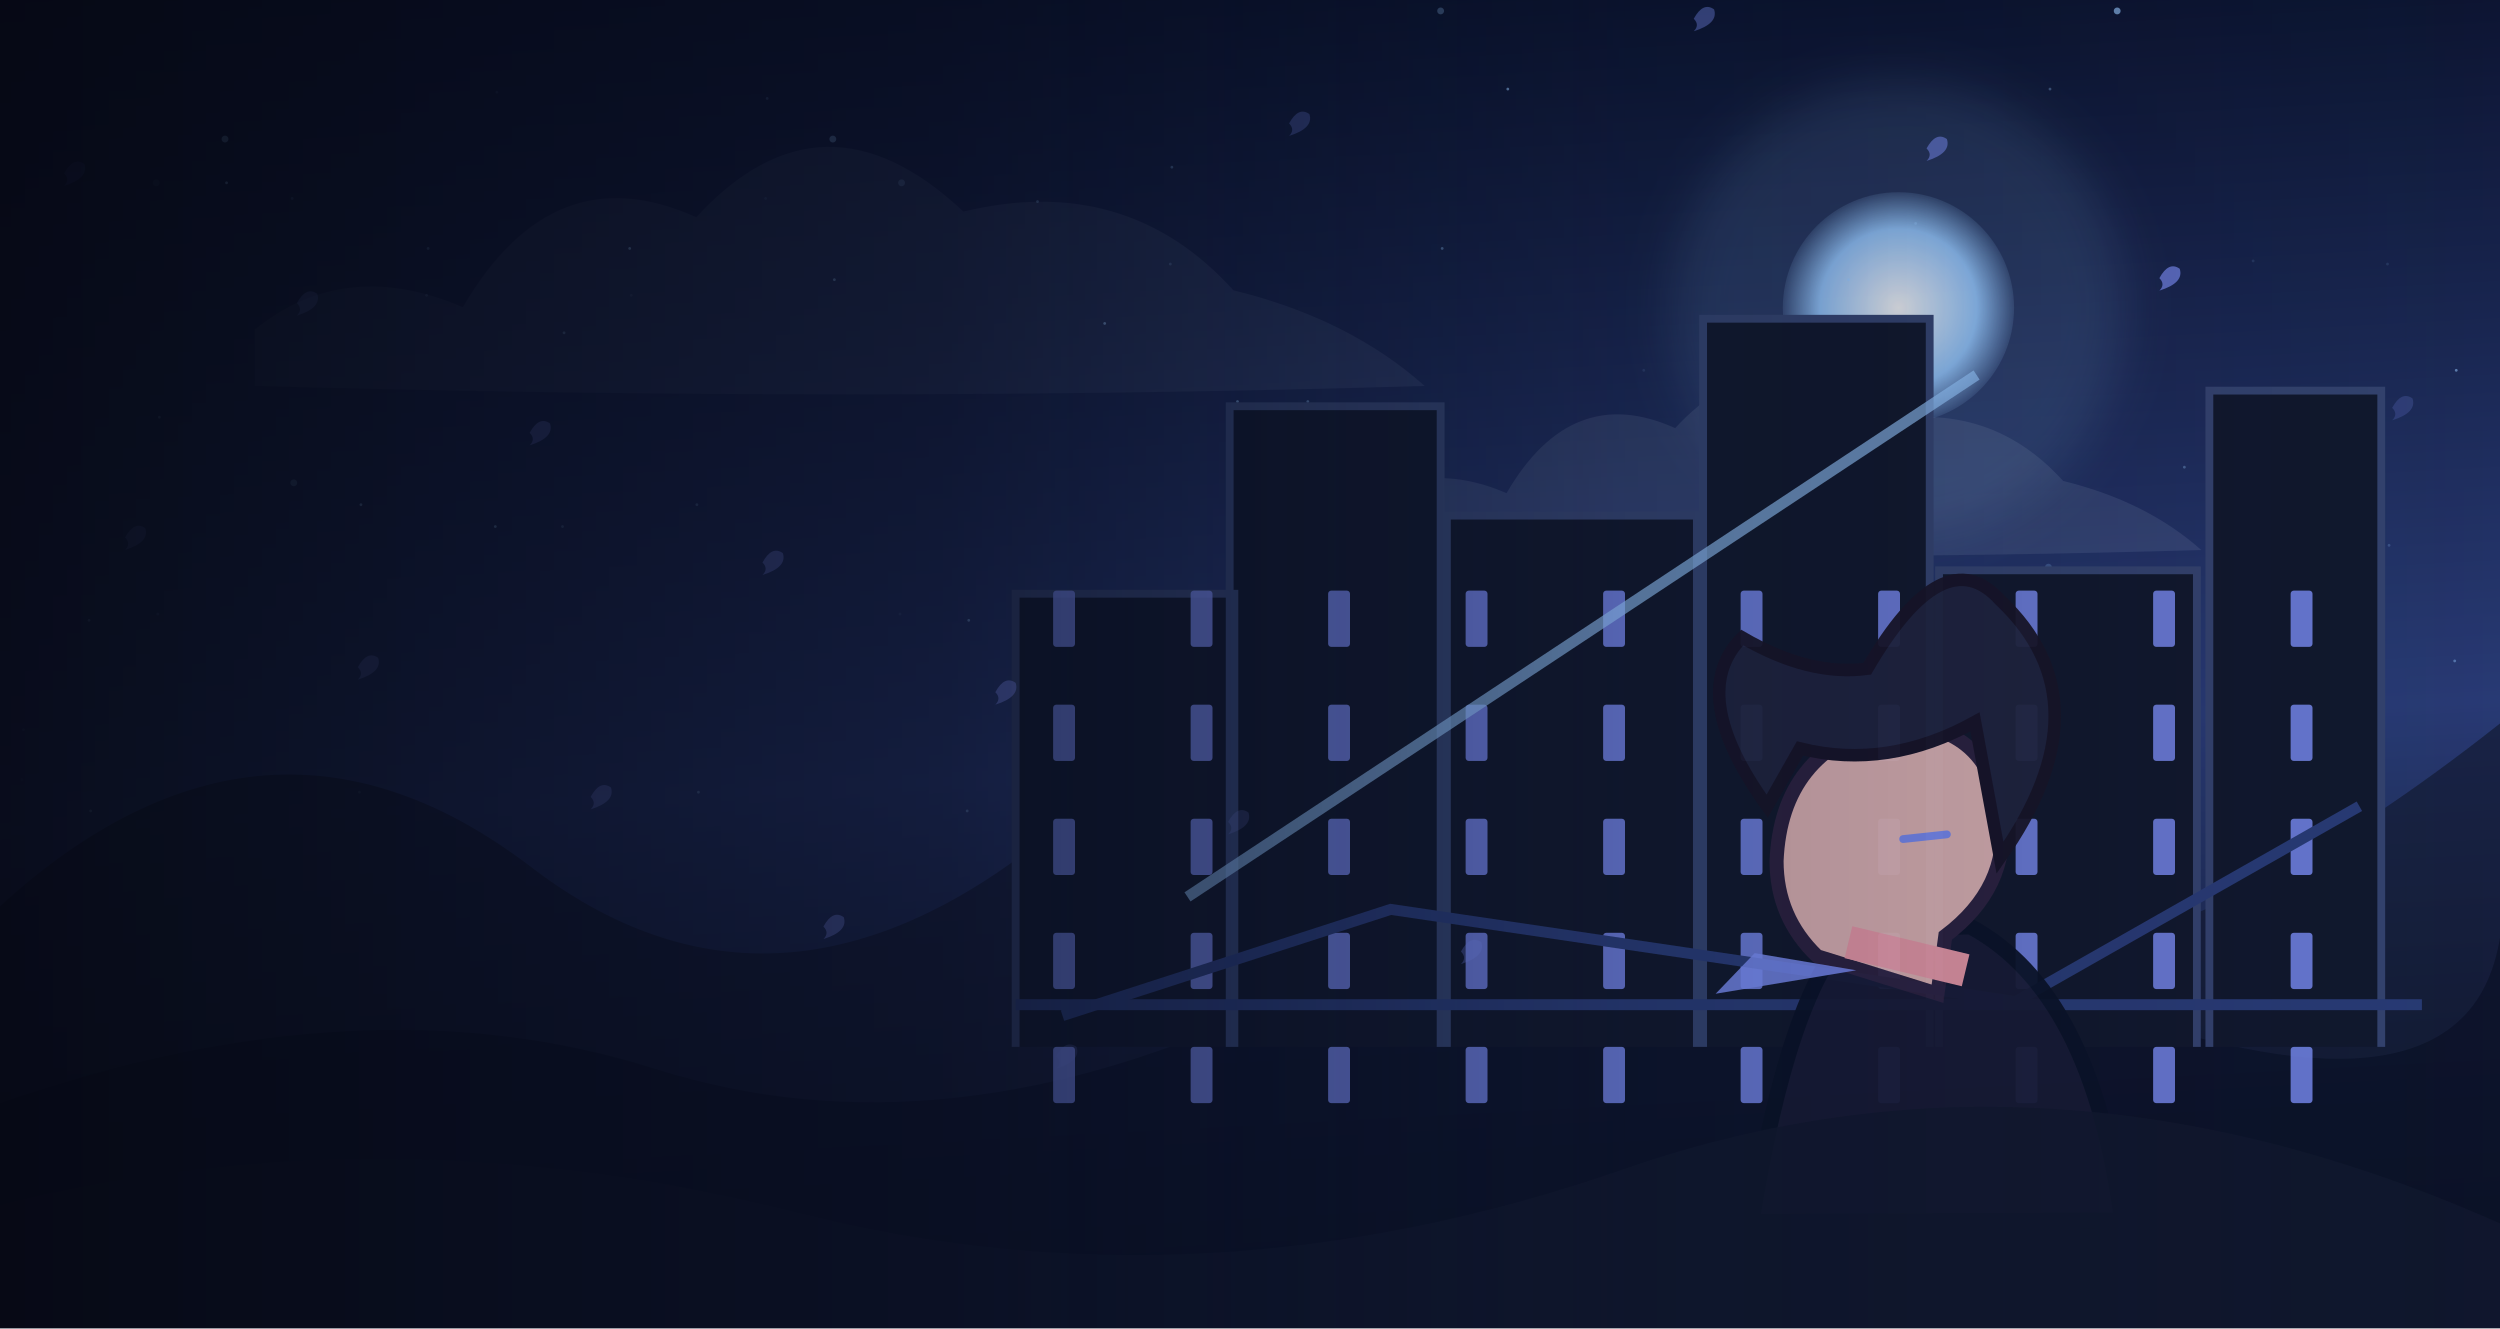
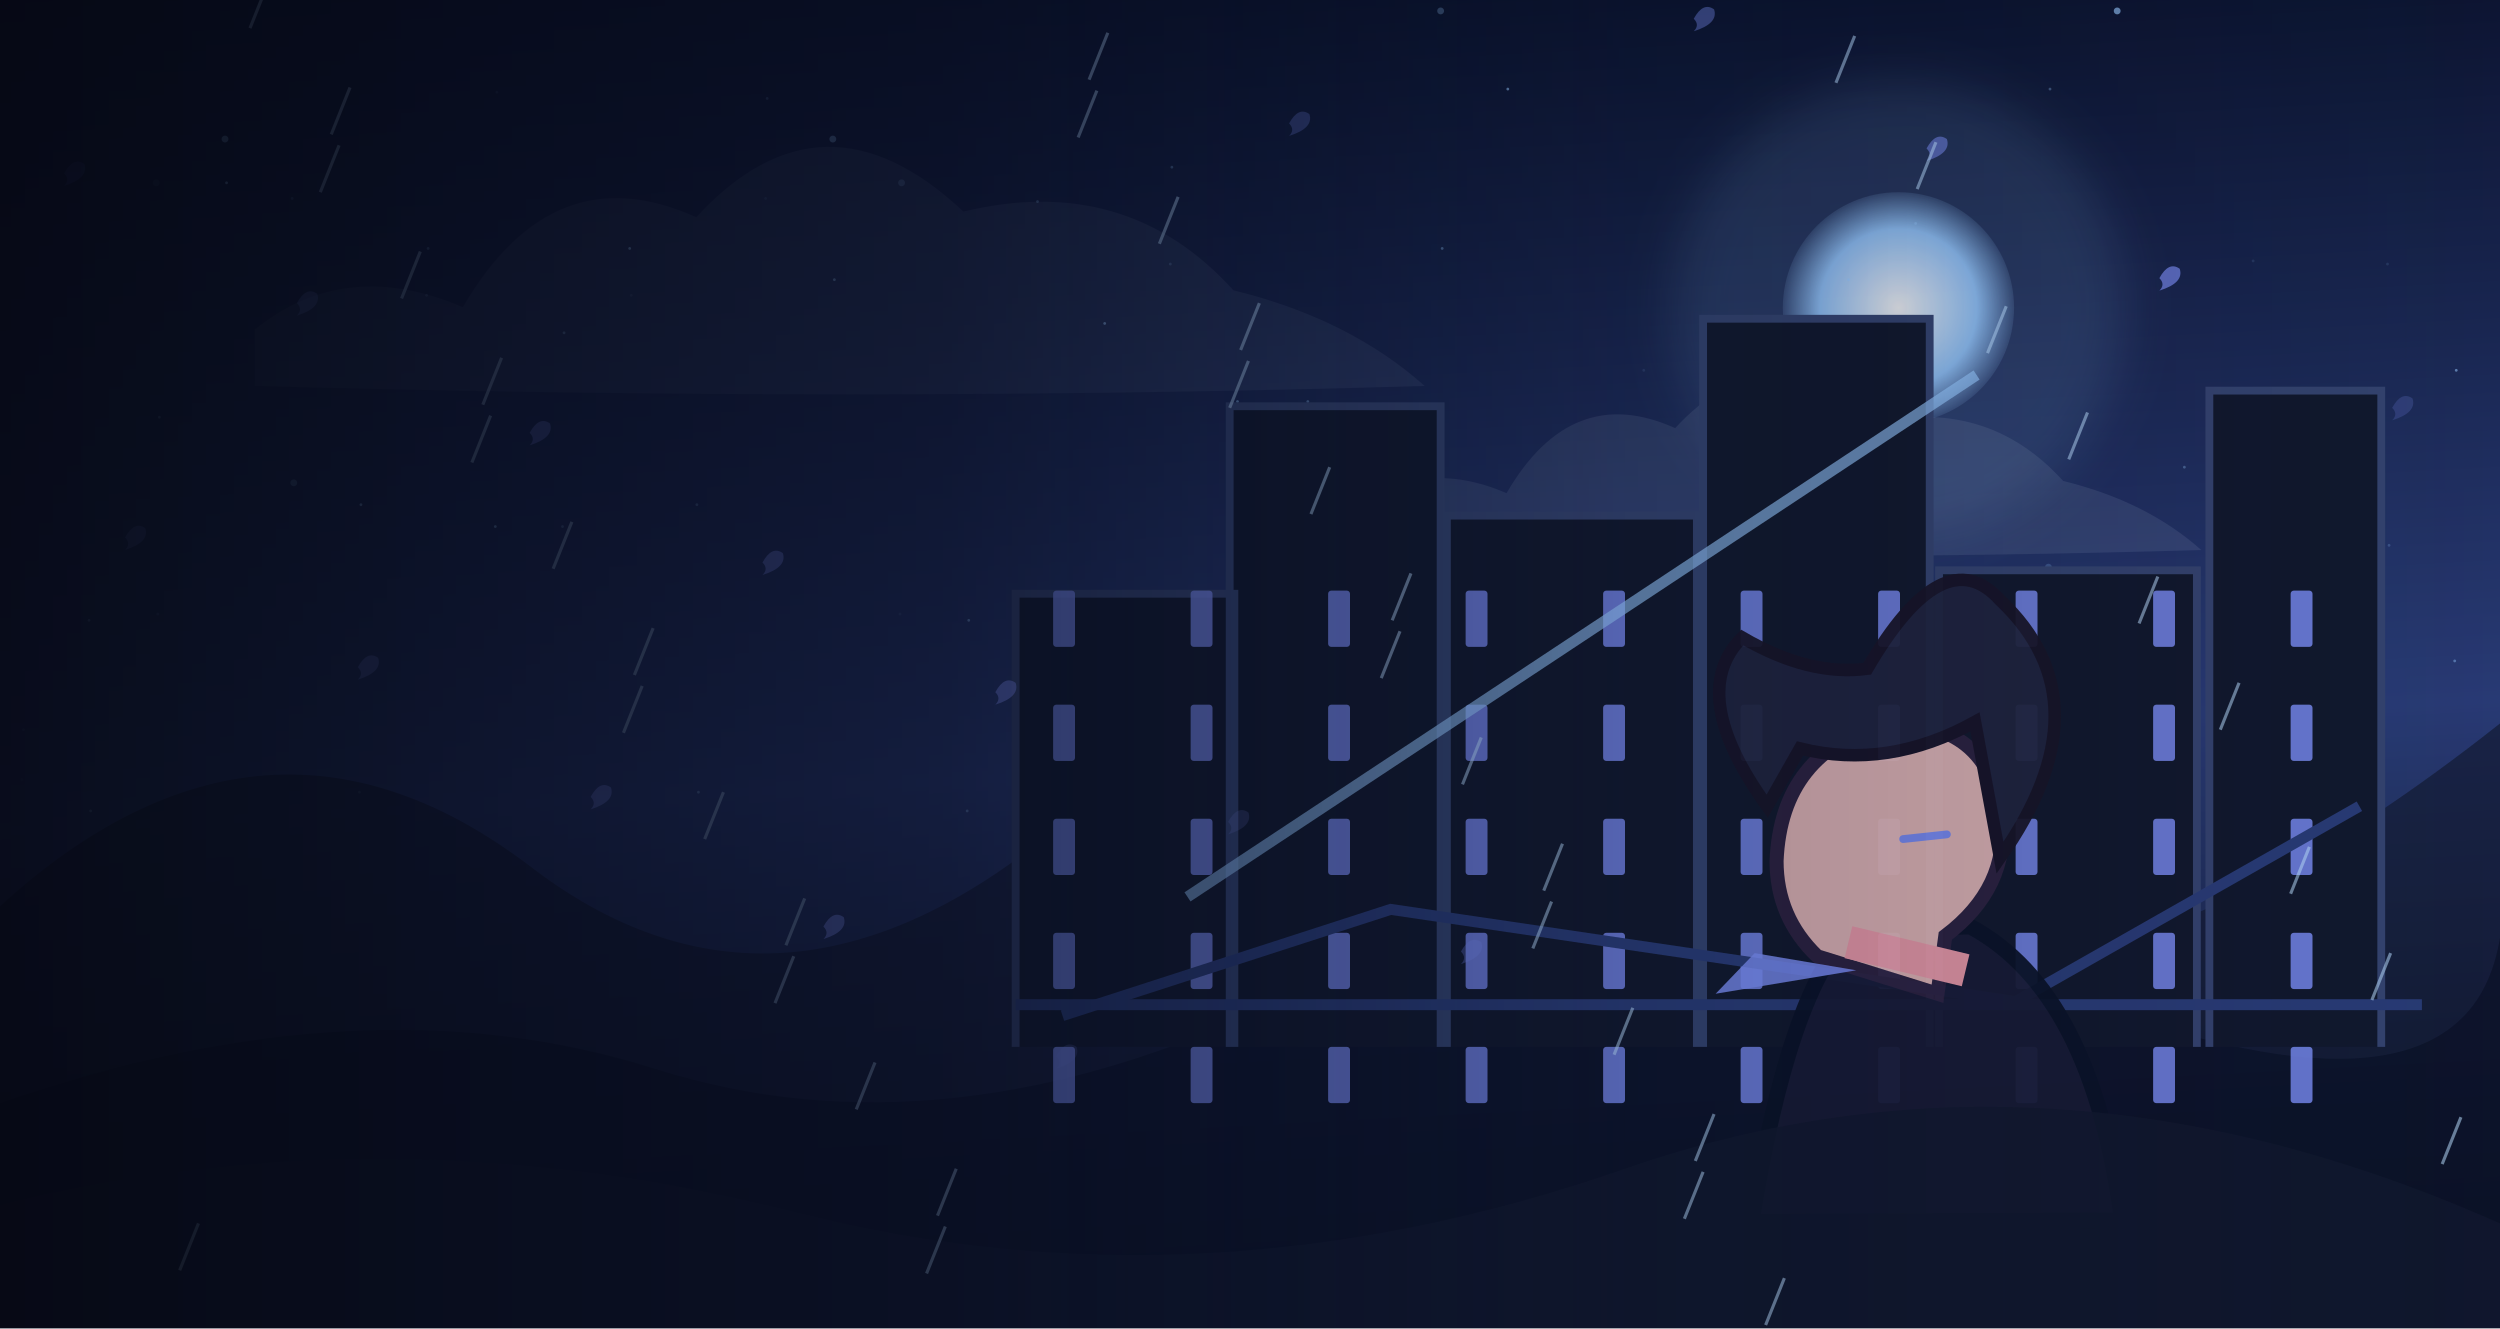
- <svg xmlns="http://www.w3.org/2000/svg" viewBox="0 0 1600 850" role="img" aria-label="Metrópole sob chuva">
+ <svg xmlns="http://www.w3.org/2000/svg" viewBox="0 0 1600 850" role="img" aria-label="Metrópole sob chuva" data-cenario-arte="2">
  <defs>
    <linearGradient id="sky" x2=".1" y2="1">
      <stop stop-color="#070e25" />
      <stop offset=".62" stop-color="#293b76" />
      <stop offset="1" stop-color="#11182e" />
    </linearGradient>
    <radialGradient id="moon">
      <stop stop-color="#ffffff" />
      <stop offset=".68" stop-color="#97caff" />
      <stop offset="1" stop-color="#97caff" stop-opacity=".15" />
    </radialGradient>
    <linearGradient id="dark">
      <stop stop-color="#050813" stop-opacity=".91" />
      <stop offset=".38" stop-color="#080d20" stop-opacity=".64" />
      <stop offset=".65" stop-color="#070f25" stop-opacity=".2" />
      <stop offset="1" stop-color="#060e24" stop-opacity=".02" />
    </linearGradient>
    <filter id="blur">
      <feGaussianBlur stdDeviation="15" />
    </filter>
    <filter id="glow">
      <feGaussianBlur stdDeviation="4" />
    </filter>
  </defs>
+   <style>/* Ciclos fechados: os extremos coincidem ou ficam invisíveis antes do reinício. */
+ .cena-02-nuvens-vivas{animation:cena-02-nuvens 24s ease-in-out infinite}
+ .cena-02-particula-viva{animation:cena-02-particulas 9s ease-in-out infinite;transform-box:fill-box;transform-origin:center}
+ @keyframes cena-02-nuvens{0%,100%{transform:translateX(-22px)}50%{transform:translateX(28px)}}
+ @keyframes cena-02-particulas{0%,100%{transform:translate(0,0) rotate(-5deg)}50%{transform:translate(22px,36px) rotate(22deg)}}
+ .cena-02-gota-chuva{animation:cena-02-chuva 1.7s linear infinite}
+ .cena-02-janelas-neon{animation:cena-02-neon 6s ease-in-out infinite}
+ @keyframes cena-02-chuva{0%{transform:translate(18px,-45px);opacity:0}15%,80%{opacity:.8}100%{transform:translate(-62px,155px);opacity:0}}
+ @keyframes cena-02-neon{0%,100%{opacity:.6}50%{opacity:1}}
+ @media(prefers-reduced-motion:reduce){svg[data-cenario-arte="2"] *{animation:none!important;transition:none!important}}
+ </style>
  <rect width="1600" height="850" fill="url(#sky)" />
  <circle cx="1215" cy="197" r="145" fill="#97caff" opacity=".13" filter="url(#blur)" />
  <circle cx="1215" cy="197" r="74" fill="url(#moon)" opacity=".9" />
  <circle cx="100" cy="117" r="2.2" fill="#97caff" opacity="0.12" />
  <circle cx="273" cy="189" r="0.9" fill="#97caff" opacity="0.22" />
  <circle cx="446" cy="323" r="0.9" fill="#97caff" opacity="0.33" />
  <circle cx="619" cy="519" r="0.9" fill="#97caff" opacity="0.43" />
  <circle cx="792" cy="257" r="0.9" fill="#97caff" opacity="0.54" />
  <circle cx="965" cy="57" r="0.9" fill="#97caff" opacity="0.65" />
  <circle cx="1138" cy="439" r="0.9" fill="#97caff" opacity="0.12" />
  <circle cx="1311" cy="363" r="2.2" fill="#97caff" opacity="0.22" />
  <circle cx="1484" cy="349" r="0.9" fill="#97caff" opacity="0.33" />
  <circle cx="57" cy="397" r="0.9" fill="#97caff" opacity="0.43" />
  <circle cx="230" cy="507" r="0.9" fill="#97caff" opacity="0.54" />
  <circle cx="403" cy="159" r="0.9" fill="#97caff" opacity="0.65" />
  <circle cx="576" cy="393" r="0.9" fill="#97caff" opacity="0.12" />
  <circle cx="749" cy="169" r="0.9" fill="#97caff" opacity="0.22" />
  <circle cx="922" cy="7" r="2.2" fill="#97caff" opacity="0.33" />
  <circle cx="1095" cy="427" r="0.9" fill="#97caff" opacity="0.43" />
  <circle cx="1268" cy="389" r="0.9" fill="#97caff" opacity="0.54" />
  <circle cx="1441" cy="413" r="0.9" fill="#97caff" opacity="0.65" />
  <circle cx="14" cy="499" r="0.9" fill="#97caff" opacity="0.12" />
  <circle cx="187" cy="127" r="0.9" fill="#97caff" opacity="0.22" />
  <circle cx="360" cy="337" r="0.9" fill="#97caff" opacity="0.33" />
  <circle cx="533" cy="89" r="2.2" fill="#97caff" opacity="0.43" />
  <circle cx="706" cy="423" r="0.9" fill="#97caff" opacity="0.54" />
  <circle cx="879" cy="299" r="0.9" fill="#97caff" opacity="0.65" />
  <circle cx="1052" cy="237" r="0.9" fill="#97caff" opacity="0.12" />
  <circle cx="1225" cy="237" r="0.9" fill="#97caff" opacity="0.22" />
  <circle cx="1398" cy="299" r="0.9" fill="#97caff" opacity="0.33" />
  <circle cx="1571" cy="423" r="0.9" fill="#97caff" opacity="0.43" />
  <circle cx="144" cy="89" r="2.2" fill="#97caff" opacity="0.54" />
  <circle cx="317" cy="337" r="0.9" fill="#97caff" opacity="0.65" />
  <circle cx="490" cy="127" r="0.9" fill="#97caff" opacity="0.12" />
  <circle cx="663" cy="499" r="0.9" fill="#97caff" opacity="0.22" />
  <circle cx="836" cy="413" r="0.9" fill="#97caff" opacity="0.33" />
  <circle cx="1009" cy="389" r="0.9" fill="#97caff" opacity="0.43" />
  <circle cx="1182" cy="427" r="0.9" fill="#97caff" opacity="0.54" />
  <circle cx="1355" cy="7" r="2.2" fill="#97caff" opacity="0.65" />
  <circle cx="1528" cy="169" r="0.9" fill="#97caff" opacity="0.12" />
  <circle cx="101" cy="393" r="0.9" fill="#97caff" opacity="0.22" />
  <circle cx="274" cy="159" r="0.9" fill="#97caff" opacity="0.33" />
  <circle cx="447" cy="507" r="0.9" fill="#97caff" opacity="0.43" />
  <circle cx="620" cy="397" r="0.9" fill="#97caff" opacity="0.54" />
  <circle cx="793" cy="349" r="0.9" fill="#97caff" opacity="0.65" />
  <circle cx="966" cy="363" r="2.2" fill="#97caff" opacity="0.12" />
  <circle cx="1139" cy="439" r="0.9" fill="#97caff" opacity="0.22" />
  <circle cx="1312" cy="57" r="0.9" fill="#97caff" opacity="0.33" />
  <circle cx="1485" cy="257" r="0.9" fill="#97caff" opacity="0.43" />
  <circle cx="58" cy="519" r="0.9" fill="#97caff" opacity="0.54" />
  <circle cx="231" cy="323" r="0.9" fill="#97caff" opacity="0.65" />
  <circle cx="404" cy="189" r="0.9" fill="#97caff" opacity="0.12" />
  <circle cx="577" cy="117" r="2.2" fill="#97caff" opacity="0.22" />
  <circle cx="750" cy="107" r="0.9" fill="#97caff" opacity="0.33" />
  <circle cx="923" cy="159" r="0.9" fill="#97caff" opacity="0.43" />
  <circle cx="1096" cy="273" r="0.9" fill="#97caff" opacity="0.54" />
  <circle cx="1269" cy="449" r="0.9" fill="#97caff" opacity="0.65" />
  <circle cx="1442" cy="167" r="0.9" fill="#97caff" opacity="0.12" />
  <circle cx="15" cy="467" r="0.9" fill="#97caff" opacity="0.22" />
  <circle cx="188" cy="309" r="2.2" fill="#97caff" opacity="0.33" />
  <circle cx="361" cy="213" r="0.9" fill="#97caff" opacity="0.43" />
  <circle cx="534" cy="179" r="0.9" fill="#97caff" opacity="0.54" />
  <circle cx="707" cy="207" r="0.9" fill="#97caff" opacity="0.65" />
  <circle cx="880" cy="297" r="0.9" fill="#97caff" opacity="0.12" />
  <circle cx="1053" cy="449" r="0.9" fill="#97caff" opacity="0.22" />
  <circle cx="1226" cy="143" r="0.9" fill="#97caff" opacity="0.33" />
  <circle cx="1399" cy="419" r="2.2" fill="#97caff" opacity="0.43" />
  <circle cx="1572" cy="237" r="0.9" fill="#97caff" opacity="0.54" />
  <circle cx="145" cy="117" r="0.9" fill="#97caff" opacity="0.65" />
  <circle cx="318" cy="59" r="0.9" fill="#97caff" opacity="0.12" />
  <circle cx="491" cy="63" r="0.9" fill="#97caff" opacity="0.22" />
  <circle cx="664" cy="129" r="0.9" fill="#97caff" opacity="0.33" />
  <circle cx="837" cy="257" r="0.9" fill="#97caff" opacity="0.43" />
  <circle cx="1010" cy="447" r="2.2" fill="#97caff" opacity="0.54" />
  <circle cx="1183" cy="179" r="0.9" fill="#97caff" opacity="0.65" />
  <circle cx="1356" cy="493" r="0.9" fill="#97caff" opacity="0.12" />
  <circle cx="1529" cy="349" r="0.9" fill="#97caff" opacity="0.22" />
  <circle cx="102" cy="267" r="0.9" fill="#97caff" opacity="0.33" />
-   <g opacity=".22">
+   <g opacity=".22" class="cena-02-nuvens-vivas">
    <g transform="translate(469 175) scale(1.8)" opacity="0.35" fill="#d6e6ff">
      <path d="M-170 20 Q-138 -6 -96 12 Q-64 -43 -13 -20 Q32 -69 82 -22 Q140 -36 178 6 Q219 16 246 40 Q45 46 -170 40Z" />
    </g>
    <g transform="translate(1089 300) scale(1.3)" opacity="0.45" fill="#d6e6ff">
      <path d="M-170 20 Q-138 -6 -96 12 Q-64 -43 -13 -20 Q32 -69 82 -22 Q140 -36 178 6 Q219 16 246 40 Q45 46 -170 40Z" />
    </g>
  </g>
  <path d="M0 580Q170 425 340 555T700 509Q930 360 1100 542T1600 463V850H0Z" fill="#11182e" opacity=".64" />
  <path d="M0 706Q233 625 419 684T820 640Q1140 576 1360 650T1600 600V850H0Z" fill="#080f24" opacity=".62" />
  <g transform="translate(650 170)">
    <g fill="#11182d" stroke="#34436f" stroke-width="5">
      <path d="M0 500V210h140v290M137 500V90h135v410M276 500V160h160v340M440 500V34h145v466M591 500V195h165v305M764 500V80h110v420" />
    </g>
-     <g fill="#7b8df5" opacity=".83">
+     <g fill="#7b8df5" opacity=".83" class="cena-02-janelas-neon">
      <rect x="24" y="208" width="14" height="36" rx="2" />
      <rect x="112" y="208" width="14" height="36" rx="2" />
      <rect x="200" y="208" width="14" height="36" rx="2" />
      <rect x="288" y="208" width="14" height="36" rx="2" />
      <rect x="376" y="208" width="14" height="36" rx="2" />
      <rect x="464" y="208" width="14" height="36" rx="2" />
      <rect x="552" y="208" width="14" height="36" rx="2" />
      <rect x="640" y="208" width="14" height="36" rx="2" />
      <rect x="728" y="208" width="14" height="36" rx="2" />
      <rect x="816" y="208" width="14" height="36" rx="2" />
      <rect x="24" y="281" width="14" height="36" rx="2" />
      <rect x="112" y="281" width="14" height="36" rx="2" />
      <rect x="200" y="281" width="14" height="36" rx="2" />
      <rect x="288" y="281" width="14" height="36" rx="2" />
      <rect x="376" y="281" width="14" height="36" rx="2" />
      <rect x="464" y="281" width="14" height="36" rx="2" />
      <rect x="552" y="281" width="14" height="36" rx="2" />
      <rect x="640" y="281" width="14" height="36" rx="2" />
      <rect x="728" y="281" width="14" height="36" rx="2" />
      <rect x="816" y="281" width="14" height="36" rx="2" />
      <rect x="24" y="354" width="14" height="36" rx="2" />
      <rect x="112" y="354" width="14" height="36" rx="2" />
      <rect x="200" y="354" width="14" height="36" rx="2" />
      <rect x="288" y="354" width="14" height="36" rx="2" />
      <rect x="376" y="354" width="14" height="36" rx="2" />
      <rect x="464" y="354" width="14" height="36" rx="2" />
      <rect x="552" y="354" width="14" height="36" rx="2" />
      <rect x="640" y="354" width="14" height="36" rx="2" />
      <rect x="728" y="354" width="14" height="36" rx="2" />
      <rect x="816" y="354" width="14" height="36" rx="2" />
      <rect x="24" y="427" width="14" height="36" rx="2" />
      <rect x="112" y="427" width="14" height="36" rx="2" />
      <rect x="200" y="427" width="14" height="36" rx="2" />
      <rect x="288" y="427" width="14" height="36" rx="2" />
      <rect x="376" y="427" width="14" height="36" rx="2" />
      <rect x="464" y="427" width="14" height="36" rx="2" />
      <rect x="552" y="427" width="14" height="36" rx="2" />
      <rect x="640" y="427" width="14" height="36" rx="2" />
      <rect x="728" y="427" width="14" height="36" rx="2" />
      <rect x="816" y="427" width="14" height="36" rx="2" />
      <rect x="24" y="500" width="14" height="36" rx="2" />
      <rect x="112" y="500" width="14" height="36" rx="2" />
      <rect x="200" y="500" width="14" height="36" rx="2" />
      <rect x="288" y="500" width="14" height="36" rx="2" />
      <rect x="376" y="500" width="14" height="36" rx="2" />
      <rect x="464" y="500" width="14" height="36" rx="2" />
      <rect x="552" y="500" width="14" height="36" rx="2" />
      <rect x="640" y="500" width="14" height="36" rx="2" />
      <rect x="728" y="500" width="14" height="36" rx="2" />
      <rect x="816" y="500" width="14" height="36" rx="2" />
    </g>
    <path d="M110 404L615 70" stroke="#97caff" stroke-width="7" opacity=".65" />
    <g stroke="#293b76" stroke-width="7" fill="none">
      <path d="M0 473H900" />
      <path d="M30 480l210 -68 400 59 220 -125" />
    </g>
  </g>
  <g transform="translate(1213 535)" opacity=".94">
    <path d="M-92 247q24 -148 64 -187l76 -2q78 42 97 188Z" fill="#171b35" stroke="#0a1227" stroke-width="10" />
    <path d="M-50 77q-26 -25 -26 -61q3 -70 70 -88q66 -2 74 60q5 45 -36 76l-5 37Z" fill="#e2b7b7" stroke="#2d2240" stroke-width="9" />
    <path d="M-82 -19q-52 -72 -16 -108q43 25 80 20q49 -84 85 -44q70 66 0 165L51 -73q-56 31 -112 17Z" fill="#20243f" stroke="#171427" stroke-width="8" />
    <path d="M5 2l28 -3" stroke="#7b8df5" stroke-width="5" stroke-linecap="round" />
    <path d="M-30 68l75 18" stroke="#ed9caa" stroke-width="21" />
    <path d="M-25 86l-90 15 25 -26" fill="#7b8df5" opacity=".9" />
  </g>
  <path d="M0 771Q250 710 510 776T1040 748T1600 783V850H0Z" fill="#11182e" opacity=".83" />
-   <path d="M41 111q6 -11 13 -6q3 9 -13 14q4 -4 0 -8Z" fill="#7b8df5" opacity="0.20" />
-   <path d="M190 194q6 -11 13 -6q3 9 -13 14q4 -4 0 -8Z" fill="#7b8df5" opacity="0.32" />
-   <path d="M339 277q6 -11 13 -6q3 9 -13 14q4 -4 0 -8Z" fill="#7b8df5" opacity="0.44" />
-   <path d="M488 360q6 -11 13 -6q3 9 -13 14q4 -4 0 -8Z" fill="#7b8df5" opacity="0.56" />
-   <path d="M637 443q6 -11 13 -6q3 9 -13 14q4 -4 0 -8Z" fill="#7b8df5" opacity="0.68" />
-   <path d="M786 526q6 -11 13 -6q3 9 -13 14q4 -4 0 -8Z" fill="#7b8df5" opacity="0.20" />
-   <path d="M935 609q6 -11 13 -6q3 9 -13 14q4 -4 0 -8Z" fill="#7b8df5" opacity="0.32" />
-   <path d="M1084 12q6 -11 13 -6q3 9 -13 14q4 -4 0 -8Z" fill="#7b8df5" opacity="0.44" />
-   <path d="M1233 95q6 -11 13 -6q3 9 -13 14q4 -4 0 -8Z" fill="#7b8df5" opacity="0.56" />
-   <path d="M1382 178q6 -11 13 -6q3 9 -13 14q4 -4 0 -8Z" fill="#7b8df5" opacity="0.68" />
-   <path d="M1531 261q6 -11 13 -6q3 9 -13 14q4 -4 0 -8Z" fill="#7b8df5" opacity="0.20" />
-   <path d="M80 344q6 -11 13 -6q3 9 -13 14q4 -4 0 -8Z" fill="#7b8df5" opacity="0.32" />
-   <path d="M229 427q6 -11 13 -6q3 9 -13 14q4 -4 0 -8Z" fill="#7b8df5" opacity="0.44" />
-   <path d="M378 510q6 -11 13 -6q3 9 -13 14q4 -4 0 -8Z" fill="#7b8df5" opacity="0.56" />
-   <path d="M527 593q6 -11 13 -6q3 9 -13 14q4 -4 0 -8Z" fill="#7b8df5" opacity="0.68" />
-   <path d="M676 676q6 -11 13 -6q3 9 -13 14q4 -4 0 -8Z" fill="#7b8df5" opacity="0.20" />
-   <path d="M825 79q6 -11 13 -6q3 9 -13 14q4 -4 0 -8Z" fill="#7b8df5" opacity="0.32" />
+   <path d="M41 111q6 -11 13 -6q3 9 -13 14q4 -4 0 -8Z" fill="#7b8df5" opacity="0.20" class="cena-02-particula-viva" style="animation-delay:-0.0s;animation-duration:7s" />
+   <path d="M190 194q6 -11 13 -6q3 9 -13 14q4 -4 0 -8Z" fill="#7b8df5" opacity="0.32" class="cena-02-particula-viva" style="animation-delay:-0.7s;animation-duration:8s" />
+   <path d="M339 277q6 -11 13 -6q3 9 -13 14q4 -4 0 -8Z" fill="#7b8df5" opacity="0.44" class="cena-02-particula-viva" style="animation-delay:-1.4s;animation-duration:9s" />
+   <path d="M488 360q6 -11 13 -6q3 9 -13 14q4 -4 0 -8Z" fill="#7b8df5" opacity="0.56" class="cena-02-particula-viva" style="animation-delay:-2.1s;animation-duration:10s" />
+   <path d="M637 443q6 -11 13 -6q3 9 -13 14q4 -4 0 -8Z" fill="#7b8df5" opacity="0.68" class="cena-02-particula-viva" style="animation-delay:-2.8s;animation-duration:11s" />
+   <path d="M786 526q6 -11 13 -6q3 9 -13 14q4 -4 0 -8Z" fill="#7b8df5" opacity="0.20" class="cena-02-particula-viva" style="animation-delay:-3.5s;animation-duration:7s" />
+   <path d="M935 609q6 -11 13 -6q3 9 -13 14q4 -4 0 -8Z" fill="#7b8df5" opacity="0.32" class="cena-02-particula-viva" style="animation-delay:-4.2s;animation-duration:8s" />
+   <path d="M1084 12q6 -11 13 -6q3 9 -13 14q4 -4 0 -8Z" fill="#7b8df5" opacity="0.44" class="cena-02-particula-viva" style="animation-delay:-4.9s;animation-duration:9s" />
+   <path d="M1233 95q6 -11 13 -6q3 9 -13 14q4 -4 0 -8Z" fill="#7b8df5" opacity="0.56" class="cena-02-particula-viva" style="animation-delay:-5.6s;animation-duration:10s" />
+   <path d="M1382 178q6 -11 13 -6q3 9 -13 14q4 -4 0 -8Z" fill="#7b8df5" opacity="0.68" class="cena-02-particula-viva" style="animation-delay:-6.3s;animation-duration:11s" />
+   <path d="M1531 261q6 -11 13 -6q3 9 -13 14q4 -4 0 -8Z" fill="#7b8df5" opacity="0.20" class="cena-02-particula-viva" style="animation-delay:-7.0s;animation-duration:7s" />
+   <path d="M80 344q6 -11 13 -6q3 9 -13 14q4 -4 0 -8Z" fill="#7b8df5" opacity="0.32" class="cena-02-particula-viva" style="animation-delay:-7.7s;animation-duration:8s" />
+   <path d="M229 427q6 -11 13 -6q3 9 -13 14q4 -4 0 -8Z" fill="#7b8df5" opacity="0.44" class="cena-02-particula-viva" style="animation-delay:-8.4s;animation-duration:9s" />
+   <path d="M378 510q6 -11 13 -6q3 9 -13 14q4 -4 0 -8Z" fill="#7b8df5" opacity="0.56" class="cena-02-particula-viva" style="animation-delay:-9.1s;animation-duration:10s" />
+   <path d="M527 593q6 -11 13 -6q3 9 -13 14q4 -4 0 -8Z" fill="#7b8df5" opacity="0.68" class="cena-02-particula-viva" style="animation-delay:-9.8s;animation-duration:11s" />
+   <path d="M676 676q6 -11 13 -6q3 9 -13 14q4 -4 0 -8Z" fill="#7b8df5" opacity="0.20" class="cena-02-particula-viva" style="animation-delay:-10.5s;animation-duration:7s" />
+   <path d="M825 79q6 -11 13 -6q3 9 -13 14q4 -4 0 -8Z" fill="#7b8df5" opacity="0.32" class="cena-02-particula-viva" style="animation-delay:-11.2s;animation-duration:8s" />
+   <g stroke="#b9ddff" stroke-width="2" opacity=".55">
+     <path d="M120 -80l-12 30" class="cena-02-gota-chuva" style="animation-delay:-0.00s" />
+     <path d="M217 93l-12 30" class="cena-02-gota-chuva" style="animation-delay:-0.13s" />
+     <path d="M314 266l-12 30" class="cena-02-gota-chuva" style="animation-delay:-0.26s" />
+     <path d="M411 439l-12 30" class="cena-02-gota-chuva" style="animation-delay:-0.39s" />
+     <path d="M508 612l-12 30" class="cena-02-gota-chuva" style="animation-delay:-0.52s" />
+     <path d="M605 785l-12 30" class="cena-02-gota-chuva" style="animation-delay:-0.65s" />
+     <path d="M702 58l-12 30" class="cena-02-gota-chuva" style="animation-delay:-0.78s" />
+     <path d="M799 231l-12 30" class="cena-02-gota-chuva" style="animation-delay:-0.91s" />
+     <path d="M896 404l-12 30" class="cena-02-gota-chuva" style="animation-delay:-1.04s" />
+     <path d="M993 577l-12 30" class="cena-02-gota-chuva" style="animation-delay:-1.17s" />
+     <path d="M1090 750l-12 30" class="cena-02-gota-chuva" style="animation-delay:-1.30s" />
+     <path d="M1187 23l-12 30" class="cena-02-gota-chuva" style="animation-delay:-1.43s" />
+     <path d="M1284 196l-12 30" class="cena-02-gota-chuva" style="animation-delay:-1.56s" />
+     <path d="M1381 369l-12 30" class="cena-02-gota-chuva" style="animation-delay:-1.69s" />
+     <path d="M1478 542l-12 30" class="cena-02-gota-chuva" style="animation-delay:-1.82s" />
+     <path d="M1575 715l-12 30" class="cena-02-gota-chuva" style="animation-delay:-1.95s" />
+     <path d="M172 -12l-12 30" class="cena-02-gota-chuva" style="animation-delay:-2.08s" />
+     <path d="M269 161l-12 30" class="cena-02-gota-chuva" style="animation-delay:-2.21s" />
+     <path d="M366 334l-12 30" class="cena-02-gota-chuva" style="animation-delay:-2.34s" />
+     <path d="M463 507l-12 30" class="cena-02-gota-chuva" style="animation-delay:-2.47s" />
+     <path d="M560 680l-12 30" class="cena-02-gota-chuva" style="animation-delay:-2.60s" />
+     <path d="M657 -47l-12 30" class="cena-02-gota-chuva" style="animation-delay:-2.73s" />
+     <path d="M754 126l-12 30" class="cena-02-gota-chuva" style="animation-delay:-2.86s" />
+     <path d="M851 299l-12 30" class="cena-02-gota-chuva" style="animation-delay:-2.99s" />
+     <path d="M948 472l-12 30" class="cena-02-gota-chuva" style="animation-delay:-3.12s" />
+     <path d="M1045 645l-12 30" class="cena-02-gota-chuva" style="animation-delay:-3.25s" />
+     <path d="M1142 818l-12 30" class="cena-02-gota-chuva" style="animation-delay:-3.38s" />
+     <path d="M1239 91l-12 30" class="cena-02-gota-chuva" style="animation-delay:-3.51s" />
+     <path d="M1336 264l-12 30" class="cena-02-gota-chuva" style="animation-delay:-3.64s" />
+     <path d="M1433 437l-12 30" class="cena-02-gota-chuva" style="animation-delay:-3.77s" />
+     <path d="M1530 610l-12 30" class="cena-02-gota-chuva" style="animation-delay:-3.90s" />
+     <path d="M127 783l-12 30" class="cena-02-gota-chuva" style="animation-delay:-4.03s" />
+     <path d="M224 56l-12 30" class="cena-02-gota-chuva" style="animation-delay:-4.16s" />
+     <path d="M321 229l-12 30" class="cena-02-gota-chuva" style="animation-delay:-4.29s" />
+     <path d="M418 402l-12 30" class="cena-02-gota-chuva" style="animation-delay:-4.42s" />
+     <path d="M515 575l-12 30" class="cena-02-gota-chuva" style="animation-delay:-4.55s" />
+     <path d="M612 748l-12 30" class="cena-02-gota-chuva" style="animation-delay:-4.68s" />
+     <path d="M709 21l-12 30" class="cena-02-gota-chuva" style="animation-delay:-4.81s" />
+     <path d="M806 194l-12 30" class="cena-02-gota-chuva" style="animation-delay:-4.94s" />
+     <path d="M903 367l-12 30" class="cena-02-gota-chuva" style="animation-delay:-5.07s" />
+     <path d="M1000 540l-12 30" class="cena-02-gota-chuva" style="animation-delay:-5.20s" />
+     <path d="M1097 713l-12 30" class="cena-02-gota-chuva" style="animation-delay:-5.33s" />
+   </g>
  <rect width="1600" height="850" fill="url(#dark)" />
</svg>
